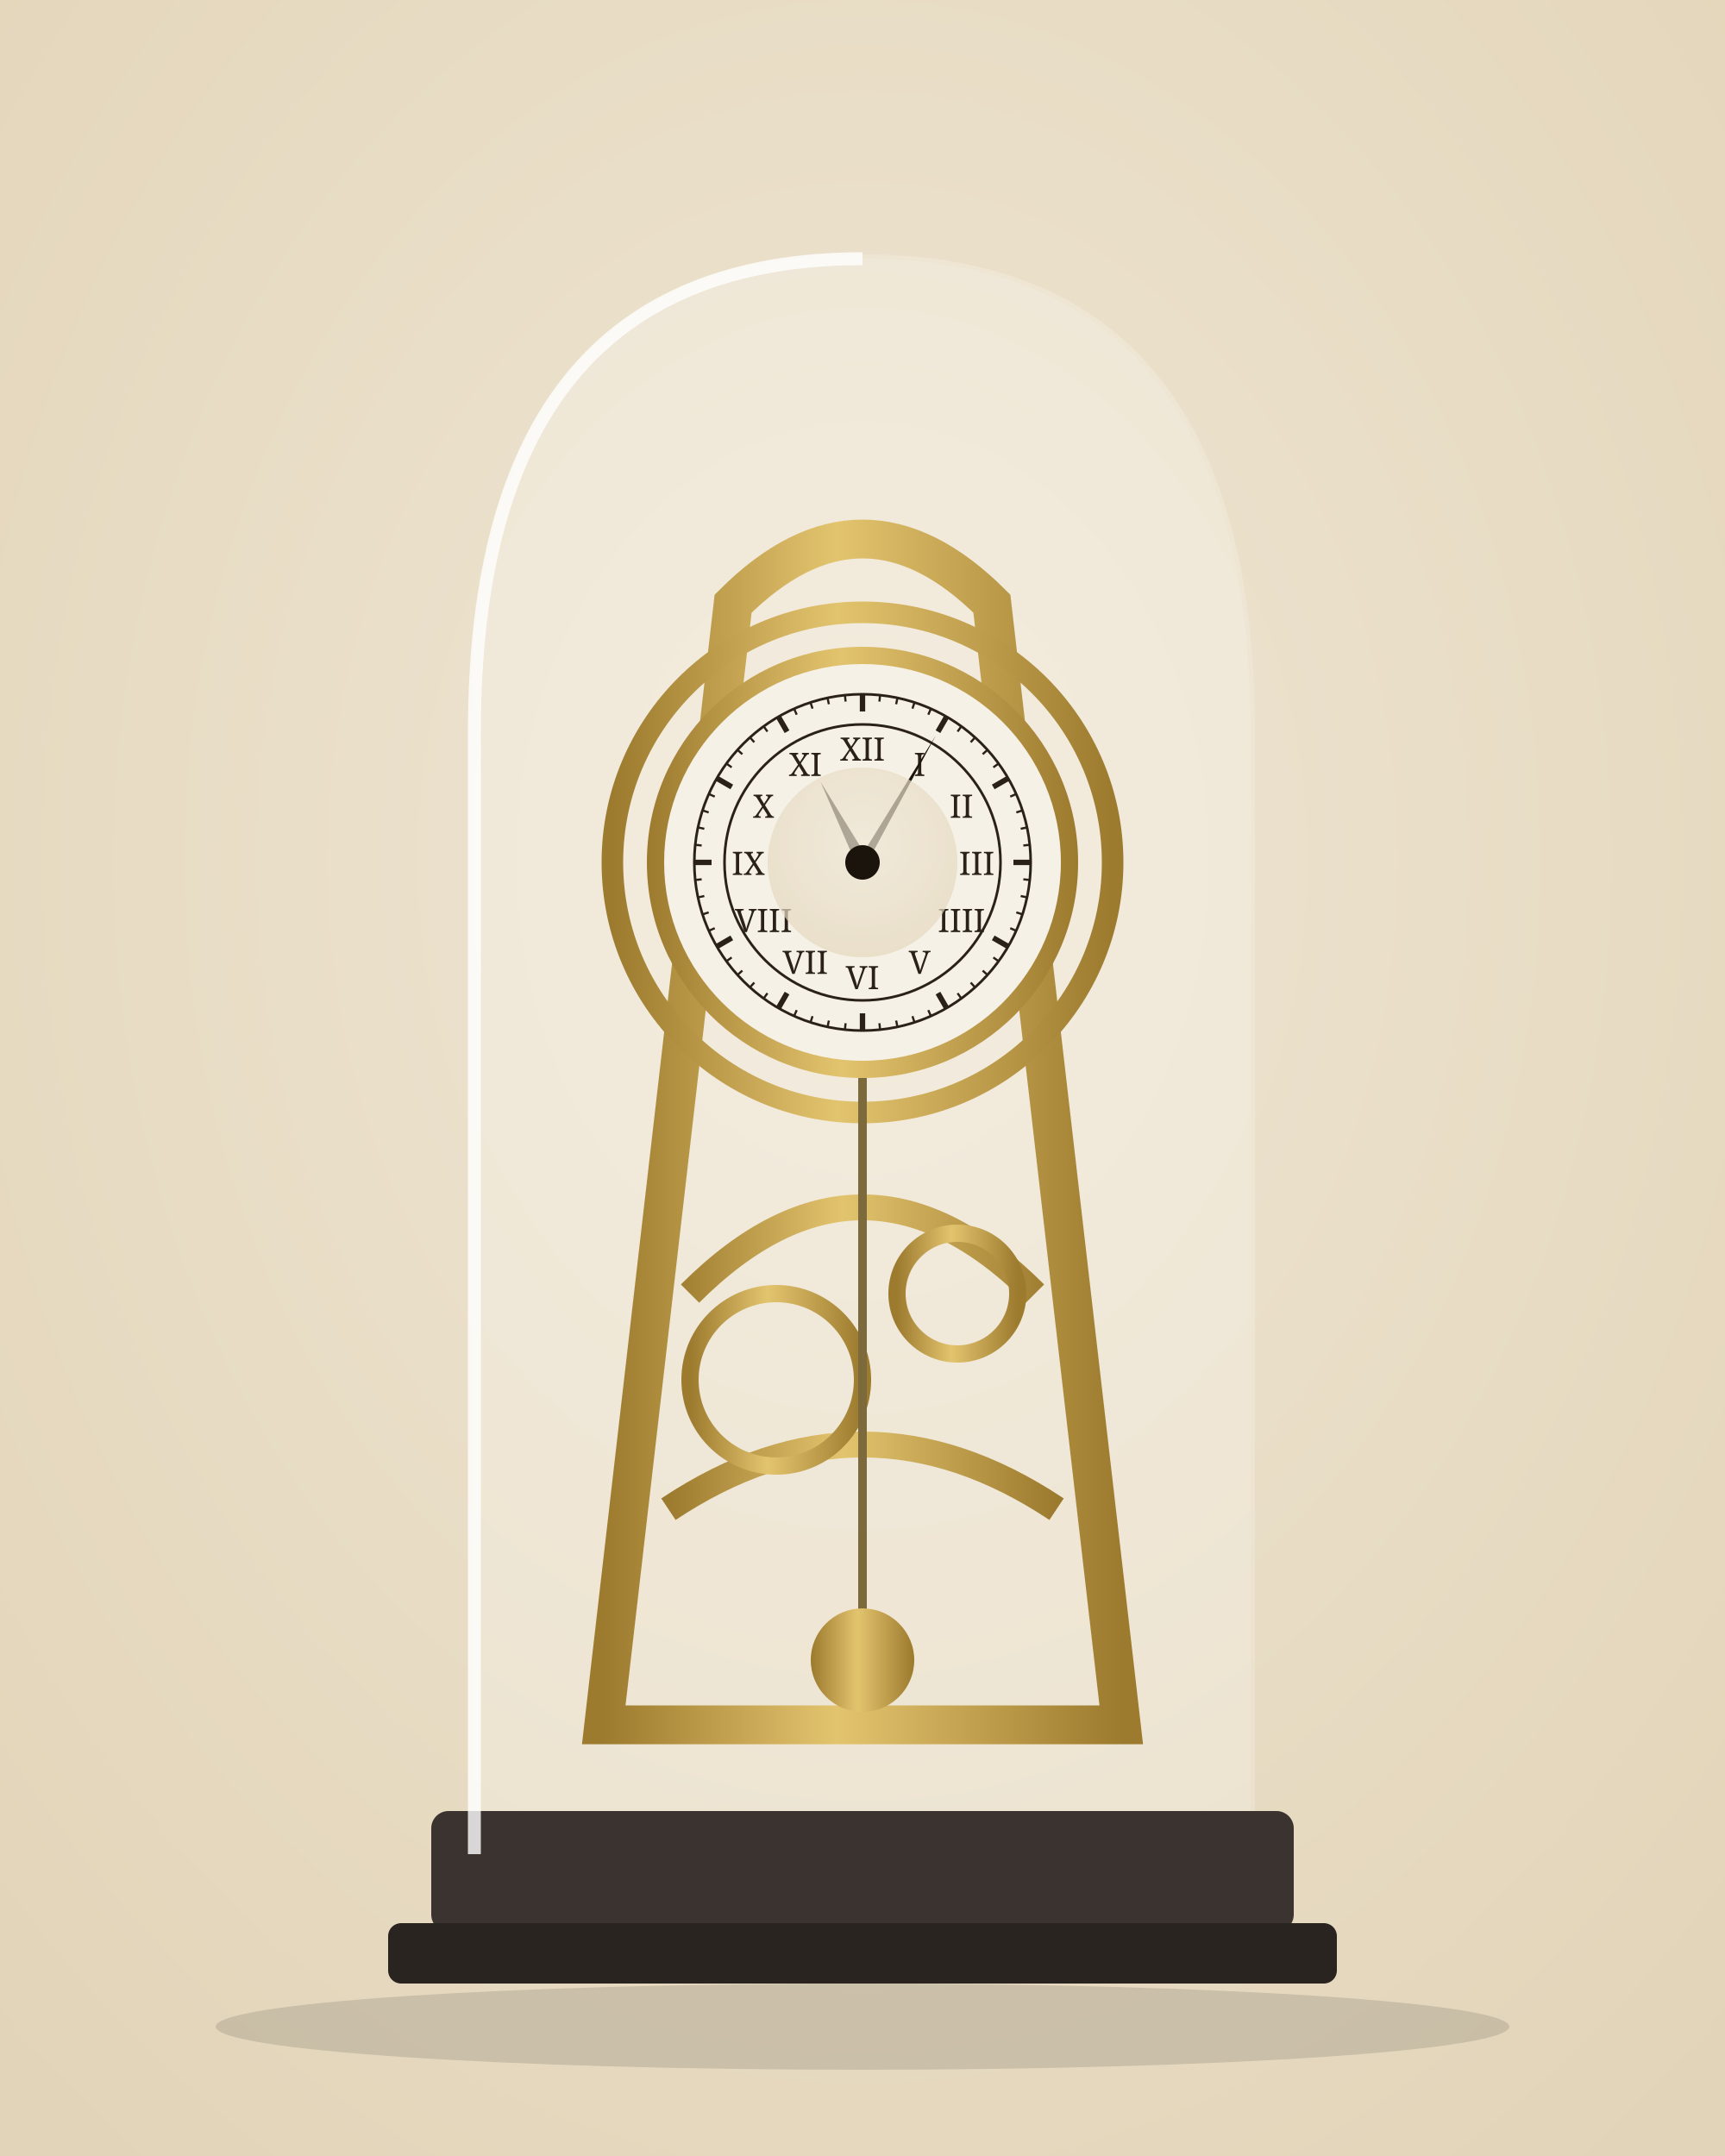
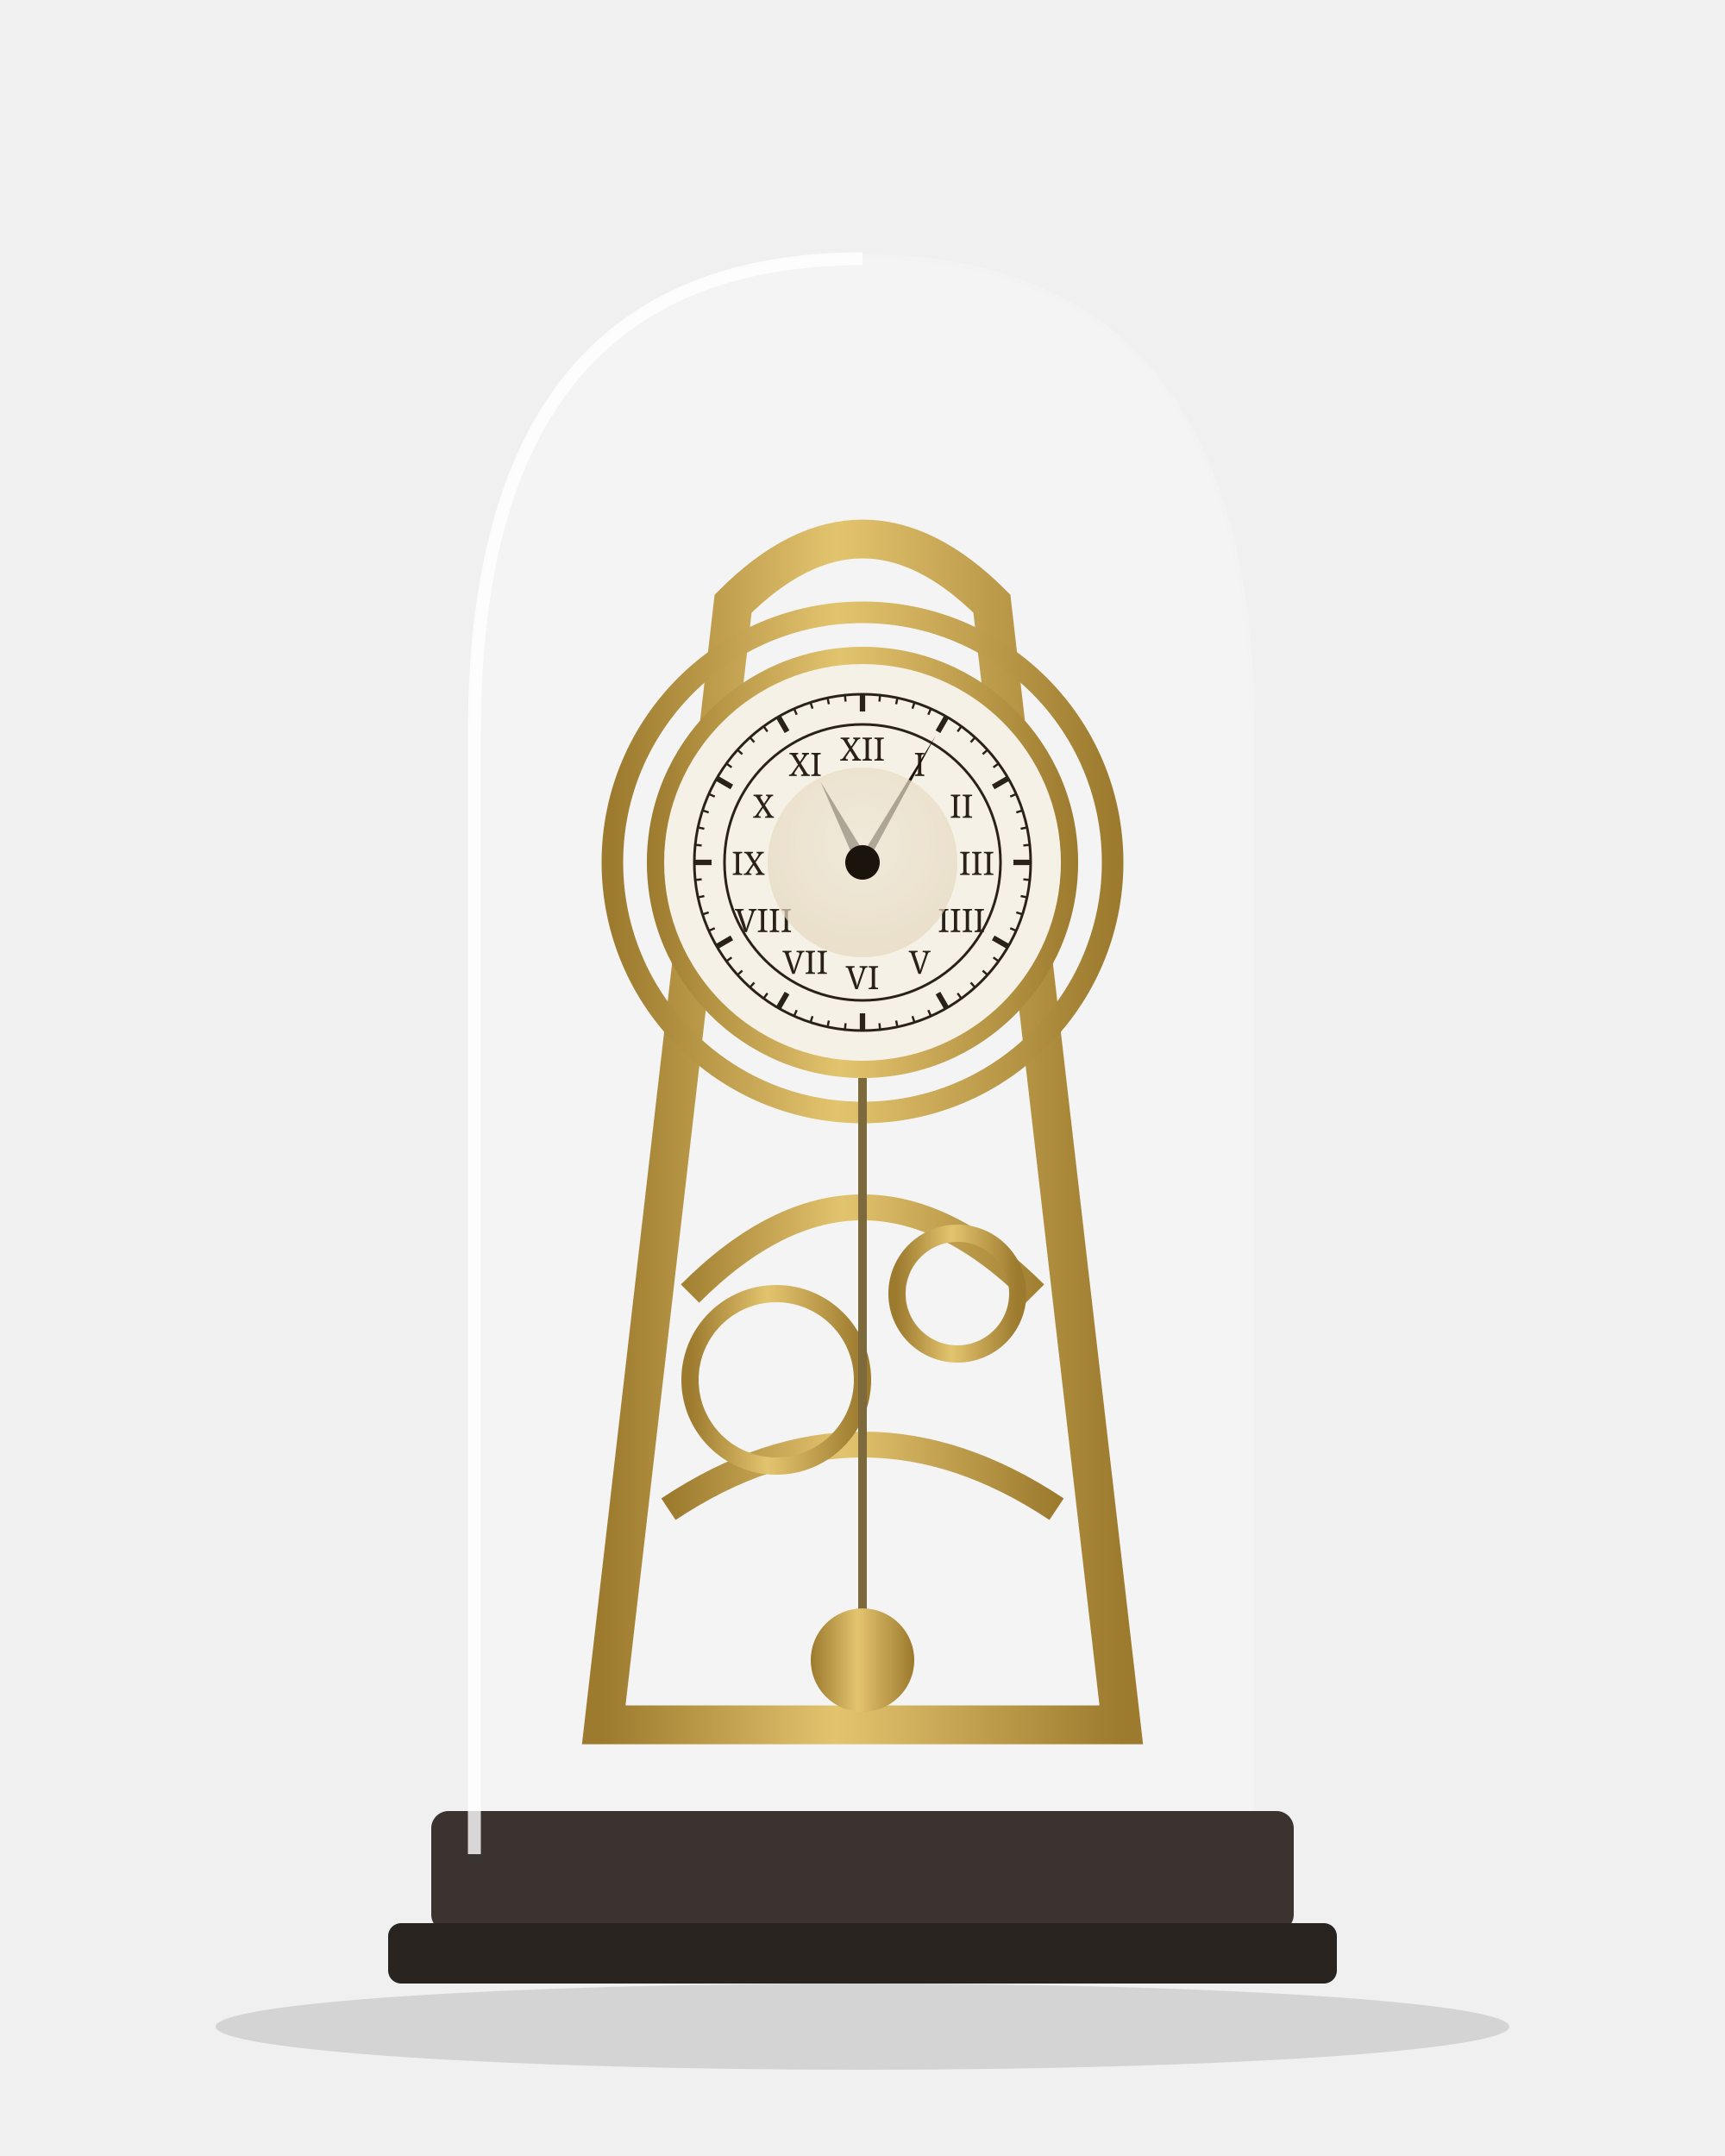
<svg xmlns="http://www.w3.org/2000/svg" viewBox="0 0 400 500" role="img">
  <defs>
    <radialGradient id="bg" cx="50%" cy="40%" r="75%">
      <stop offset="0" stop-color="#efe6d4" />
      <stop offset="1" stop-color="#e2d4b8" />
    </radialGradient>
    <linearGradient id="wood" x1="0" x2="1">
      <stop offset="0" stop-color="#4a2316" />
      <stop offset=".5" stop-color="#7a3d22" />
      <stop offset="1" stop-color="#4a2316" />
    </linearGradient>
    <linearGradient id="oak" x1="0" x2="1">
      <stop offset="0" stop-color="#6b4a26" />
      <stop offset=".5" stop-color="#9a7040" />
      <stop offset="1" stop-color="#6b4a26" />
    </linearGradient>
    <linearGradient id="brass" x1="0" x2="1">
      <stop offset="0" stop-color="#9c7a2e" />
      <stop offset=".45" stop-color="#e3c46e" />
      <stop offset="1" stop-color="#9c7a2e" />
    </linearGradient>
    <linearGradient id="glass" x1="0" x2="1">
      <stop offset="0" stop-color="#fff" stop-opacity=".35" />
      <stop offset=".3" stop-color="#fff" stop-opacity=".05" />
      <stop offset="1" stop-color="#fff" stop-opacity=".2" />
    </linearGradient>
  </defs>
-   <rect width="400" height="500" fill="url(#bg)" />
  <ellipse cx="200" cy="470" rx="150" ry="10" fill="#000" opacity=".12" />
  <path d="M110 430 L110 170 Q110 60 200 60 Q290 60 290 170 L290 430 Z" fill="#ffffff" opacity=".25" stroke="#fff" stroke-opacity=".7" stroke-width="2" />
  <path d="M140 400 L170 140 Q200 110 230 140 L260 400 Z" fill="none" stroke="url(#brass)" stroke-width="9" />
  <path d="M160 300 Q200 260 240 300 M155 350 Q200 320 245 350" fill="none" stroke="url(#brass)" stroke-width="6" />
  <circle cx="180" cy="320" r="20" fill="none" stroke="url(#brass)" stroke-width="4" />
  <circle cx="222" cy="300" r="14" fill="none" stroke="url(#brass)" stroke-width="4" />
  <circle cx="200" cy="200" r="58" fill="none" stroke="url(#brass)" stroke-width="5" />
  <circle cx="200" cy="200" r="50" fill="url(#brass)" />
  <circle cx="200" cy="200" r="46" fill="#f6f1e6" />
  <circle cx="200" cy="200" r="39" fill="none" stroke="#2a2118" stroke-width="0.6" />
  <circle cx="200" cy="200" r="32" fill="none" stroke="#2a2118" stroke-width="0.6" />
  <line x1="200" y1="161" x2="200" y2="165" stroke="#2a2118" stroke-width="1.25" />
  <line x1="204.077" y1="161.214" x2="203.92" y2="162.705" stroke="#2a2118" stroke-width="0.5" />
  <line x1="208.109" y1="161.852" x2="207.797" y2="163.319" stroke="#2a2118" stroke-width="0.5" />
  <line x1="212.052" y1="162.909" x2="211.588" y2="164.335" stroke="#2a2118" stroke-width="0.5" />
  <line x1="215.863" y1="164.372" x2="215.253" y2="165.742" stroke="#2a2118" stroke-width="0.5" />
  <line x1="219.5" y1="166.225" x2="217.5" y2="169.689" stroke="#2a2118" stroke-width="1.25" />
  <line x1="222.924" y1="168.448" x2="222.042" y2="169.662" stroke="#2a2118" stroke-width="0.5" />
  <line x1="226.096" y1="171.017" x2="225.092" y2="172.132" stroke="#2a2118" stroke-width="0.5" />
  <line x1="228.983" y1="173.904" x2="227.868" y2="174.908" stroke="#2a2118" stroke-width="0.5" />
  <line x1="231.552" y1="177.076" x2="230.338" y2="177.958" stroke="#2a2118" stroke-width="0.5" />
  <line x1="233.775" y1="180.5" x2="230.311" y2="182.5" stroke="#2a2118" stroke-width="1.25" />
  <line x1="235.628" y1="184.137" x2="234.258" y2="184.747" stroke="#2a2118" stroke-width="0.5" />
  <line x1="237.091" y1="187.948" x2="235.665" y2="188.412" stroke="#2a2118" stroke-width="0.5" />
  <line x1="238.148" y1="191.891" x2="236.681" y2="192.203" stroke="#2a2118" stroke-width="0.5" />
  <line x1="238.786" y1="195.923" x2="237.295" y2="196.08" stroke="#2a2118" stroke-width="0.5" />
  <line x1="239" y1="200" x2="235" y2="200" stroke="#2a2118" stroke-width="1.25" />
  <line x1="238.786" y1="204.077" x2="237.295" y2="203.92" stroke="#2a2118" stroke-width="0.5" />
  <line x1="238.148" y1="208.109" x2="236.681" y2="207.797" stroke="#2a2118" stroke-width="0.5" />
  <line x1="237.091" y1="212.052" x2="235.665" y2="211.588" stroke="#2a2118" stroke-width="0.5" />
  <line x1="235.628" y1="215.863" x2="234.258" y2="215.253" stroke="#2a2118" stroke-width="0.5" />
  <line x1="233.775" y1="219.5" x2="230.311" y2="217.5" stroke="#2a2118" stroke-width="1.25" />
  <line x1="231.552" y1="222.924" x2="230.338" y2="222.042" stroke="#2a2118" stroke-width="0.5" />
  <line x1="228.983" y1="226.096" x2="227.868" y2="225.092" stroke="#2a2118" stroke-width="0.5" />
  <line x1="226.096" y1="228.983" x2="225.092" y2="227.868" stroke="#2a2118" stroke-width="0.5" />
  <line x1="222.924" y1="231.552" x2="222.042" y2="230.338" stroke="#2a2118" stroke-width="0.5" />
  <line x1="219.5" y1="233.775" x2="217.5" y2="230.311" stroke="#2a2118" stroke-width="1.25" />
  <line x1="215.863" y1="235.628" x2="215.253" y2="234.258" stroke="#2a2118" stroke-width="0.5" />
  <line x1="212.052" y1="237.091" x2="211.588" y2="235.665" stroke="#2a2118" stroke-width="0.5" />
  <line x1="208.109" y1="238.148" x2="207.797" y2="236.681" stroke="#2a2118" stroke-width="0.5" />
  <line x1="204.077" y1="238.786" x2="203.92" y2="237.295" stroke="#2a2118" stroke-width="0.5" />
  <line x1="200" y1="239" x2="200" y2="235" stroke="#2a2118" stroke-width="1.25" />
  <line x1="195.923" y1="238.786" x2="196.08" y2="237.295" stroke="#2a2118" stroke-width="0.5" />
  <line x1="191.891" y1="238.148" x2="192.203" y2="236.681" stroke="#2a2118" stroke-width="0.5" />
  <line x1="187.948" y1="237.091" x2="188.412" y2="235.665" stroke="#2a2118" stroke-width="0.5" />
  <line x1="184.137" y1="235.628" x2="184.747" y2="234.258" stroke="#2a2118" stroke-width="0.5" />
  <line x1="180.5" y1="233.775" x2="182.5" y2="230.311" stroke="#2a2118" stroke-width="1.25" />
  <line x1="177.076" y1="231.552" x2="177.958" y2="230.338" stroke="#2a2118" stroke-width="0.5" />
  <line x1="173.904" y1="228.983" x2="174.908" y2="227.868" stroke="#2a2118" stroke-width="0.5" />
  <line x1="171.017" y1="226.096" x2="172.132" y2="225.092" stroke="#2a2118" stroke-width="0.5" />
  <line x1="168.448" y1="222.924" x2="169.662" y2="222.042" stroke="#2a2118" stroke-width="0.5" />
  <line x1="166.225" y1="219.5" x2="169.689" y2="217.5" stroke="#2a2118" stroke-width="1.25" />
  <line x1="164.372" y1="215.863" x2="165.742" y2="215.253" stroke="#2a2118" stroke-width="0.5" />
  <line x1="162.909" y1="212.052" x2="164.335" y2="211.588" stroke="#2a2118" stroke-width="0.5" />
  <line x1="161.852" y1="208.109" x2="163.319" y2="207.797" stroke="#2a2118" stroke-width="0.5" />
  <line x1="161.214" y1="204.077" x2="162.705" y2="203.92" stroke="#2a2118" stroke-width="0.5" />
  <line x1="161" y1="200" x2="165" y2="200" stroke="#2a2118" stroke-width="1.25" />
  <line x1="161.214" y1="195.923" x2="162.705" y2="196.08" stroke="#2a2118" stroke-width="0.5" />
  <line x1="161.852" y1="191.891" x2="163.319" y2="192.203" stroke="#2a2118" stroke-width="0.5" />
  <line x1="162.909" y1="187.948" x2="164.335" y2="188.412" stroke="#2a2118" stroke-width="0.5" />
  <line x1="164.372" y1="184.137" x2="165.742" y2="184.747" stroke="#2a2118" stroke-width="0.5" />
  <line x1="166.225" y1="180.5" x2="169.689" y2="182.5" stroke="#2a2118" stroke-width="1.25" />
  <line x1="168.448" y1="177.076" x2="169.662" y2="177.958" stroke="#2a2118" stroke-width="0.5" />
  <line x1="171.017" y1="173.904" x2="172.132" y2="174.908" stroke="#2a2118" stroke-width="0.5" />
  <line x1="173.904" y1="171.017" x2="174.908" y2="172.132" stroke="#2a2118" stroke-width="0.5" />
  <line x1="177.076" y1="168.448" x2="177.958" y2="169.662" stroke="#2a2118" stroke-width="0.5" />
  <line x1="180.5" y1="166.225" x2="182.5" y2="169.689" stroke="#2a2118" stroke-width="1.25" />
  <line x1="184.137" y1="164.372" x2="184.747" y2="165.742" stroke="#2a2118" stroke-width="0.5" />
  <line x1="187.948" y1="162.909" x2="188.412" y2="164.335" stroke="#2a2118" stroke-width="0.5" />
  <line x1="191.891" y1="161.852" x2="192.203" y2="163.319" stroke="#2a2118" stroke-width="0.5" />
  <line x1="195.923" y1="161.214" x2="196.08" y2="162.705" stroke="#2a2118" stroke-width="0.5" />
  <text x="200" y="173.5" font-family="Georgia,serif" font-size="7.5" fill="#2a2118" text-anchor="middle" dominant-baseline="central">XII</text>
  <text x="213.25" y="177.05" font-family="Georgia,serif" font-size="7.5" fill="#2a2118" text-anchor="middle" dominant-baseline="central">I</text>
  <text x="222.95" y="186.75" font-family="Georgia,serif" font-size="7.5" fill="#2a2118" text-anchor="middle" dominant-baseline="central">II</text>
  <text x="226.5" y="200" font-family="Georgia,serif" font-size="7.5" fill="#2a2118" text-anchor="middle" dominant-baseline="central">III</text>
  <text x="222.95" y="213.25" font-family="Georgia,serif" font-size="7.5" fill="#2a2118" text-anchor="middle" dominant-baseline="central">IIII</text>
  <text x="213.25" y="222.95" font-family="Georgia,serif" font-size="7.5" fill="#2a2118" text-anchor="middle" dominant-baseline="central">V</text>
  <text x="200" y="226.5" font-family="Georgia,serif" font-size="7.5" fill="#2a2118" text-anchor="middle" dominant-baseline="central">VI</text>
  <text x="186.75" y="222.95" font-family="Georgia,serif" font-size="7.5" fill="#2a2118" text-anchor="middle" dominant-baseline="central">VII</text>
  <text x="177.05" y="213.25" font-family="Georgia,serif" font-size="7.5" fill="#2a2118" text-anchor="middle" dominant-baseline="central">VIII</text>
  <text x="173.5" y="200" font-family="Georgia,serif" font-size="7.5" fill="#2a2118" text-anchor="middle" dominant-baseline="central">IX</text>
  <text x="177.05" y="186.75" font-family="Georgia,serif" font-size="7.5" fill="#2a2118" text-anchor="middle" dominant-baseline="central">X</text>
  <text x="186.75" y="177.05" font-family="Georgia,serif" font-size="7.5" fill="#2a2118" text-anchor="middle" dominant-baseline="central">XI</text>
  <g transform="rotate(332.5 200 200)">
    <path d="M198.5 200 L200 179 L201.5 200 Z" fill="#1b140d" />
  </g>
  <g transform="rotate(30 200 200)">
    <path d="M199 200 L200 166 L201 200 Z" fill="#1b140d" />
  </g>
  <circle cx="200" cy="200" r="2" fill="#1b140d" />
  <circle cx="200" cy="200" r="22" fill="url(#bg)" opacity=".7" />
  <circle cx="200" cy="200" r="4" fill="#1b140d" />
  <line x1="200" y1="250" x2="200" y2="380" stroke="#7c6a3c" stroke-width="2" />
  <circle cx="200" cy="385" r="12" fill="url(#brass)" />
  <rect x="100" y="420" width="200" height="28" rx="4" fill="#3b3330" />
  <rect x="90" y="446" width="220" height="14" rx="3" fill="#2a2420" />
  <path d="M110 430 L110 170 Q110 60 200 60" fill="none" stroke="#fff" stroke-opacity=".8" stroke-width="3" />
</svg>
